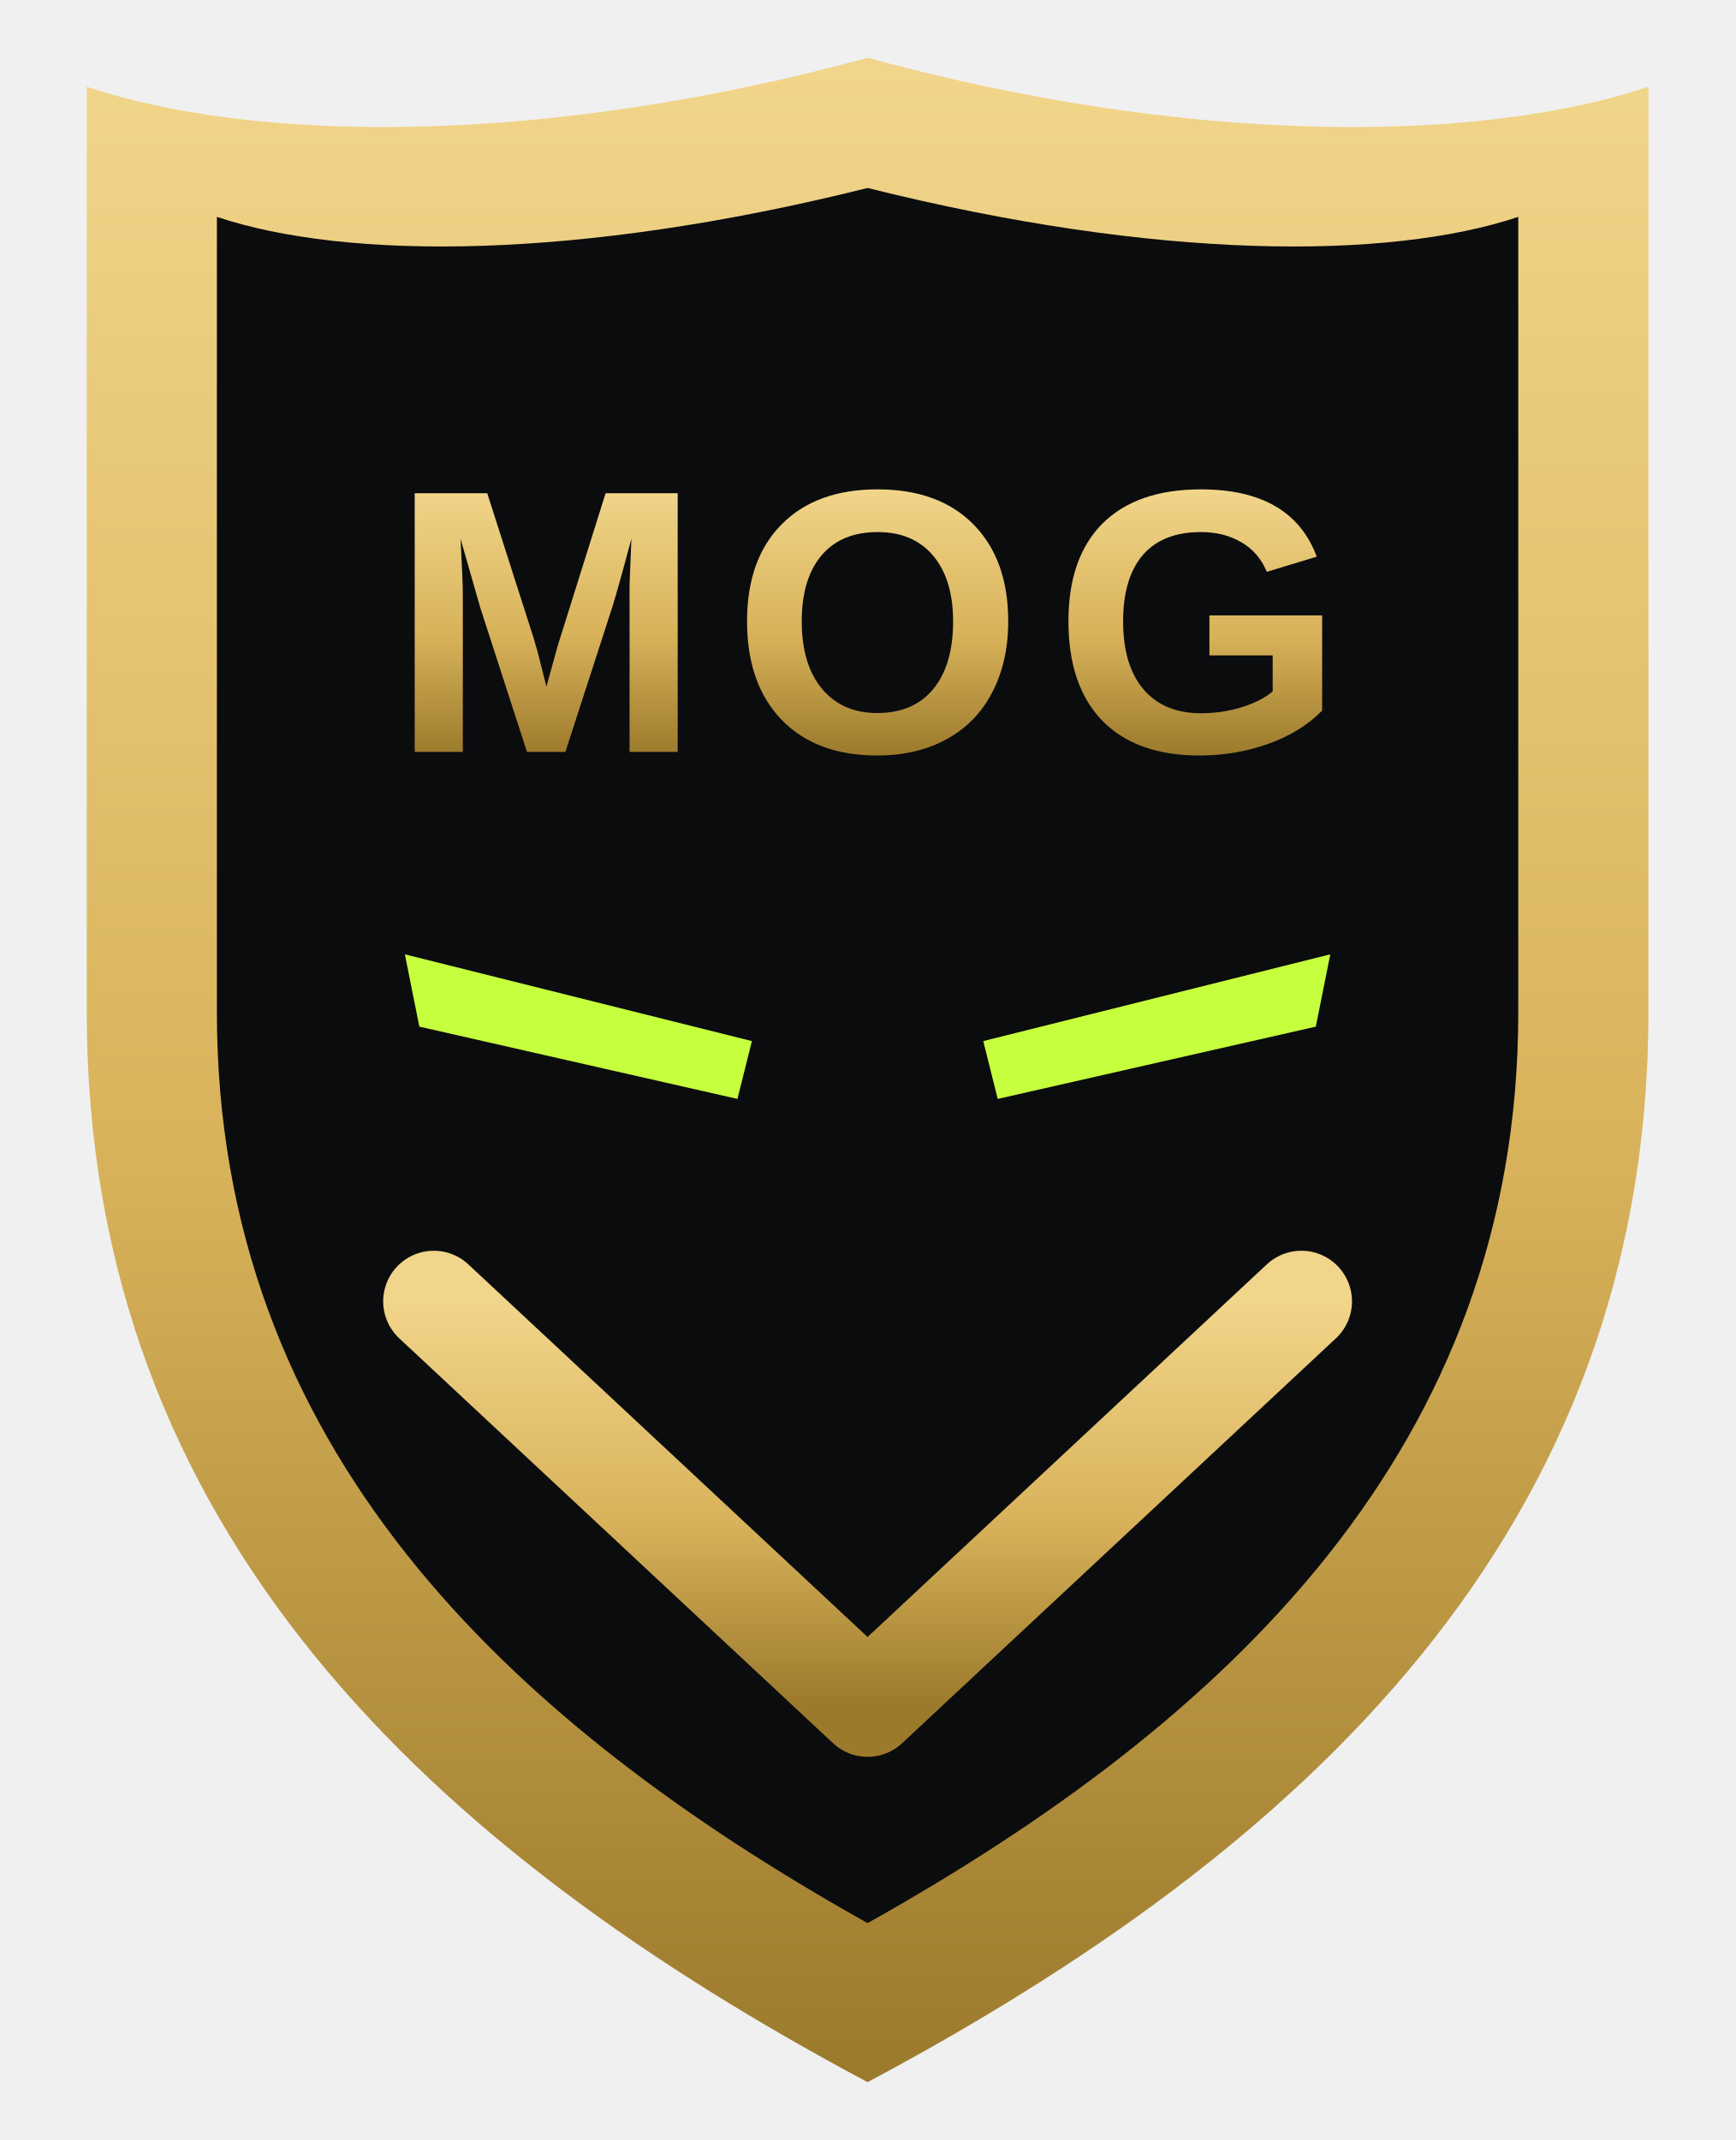
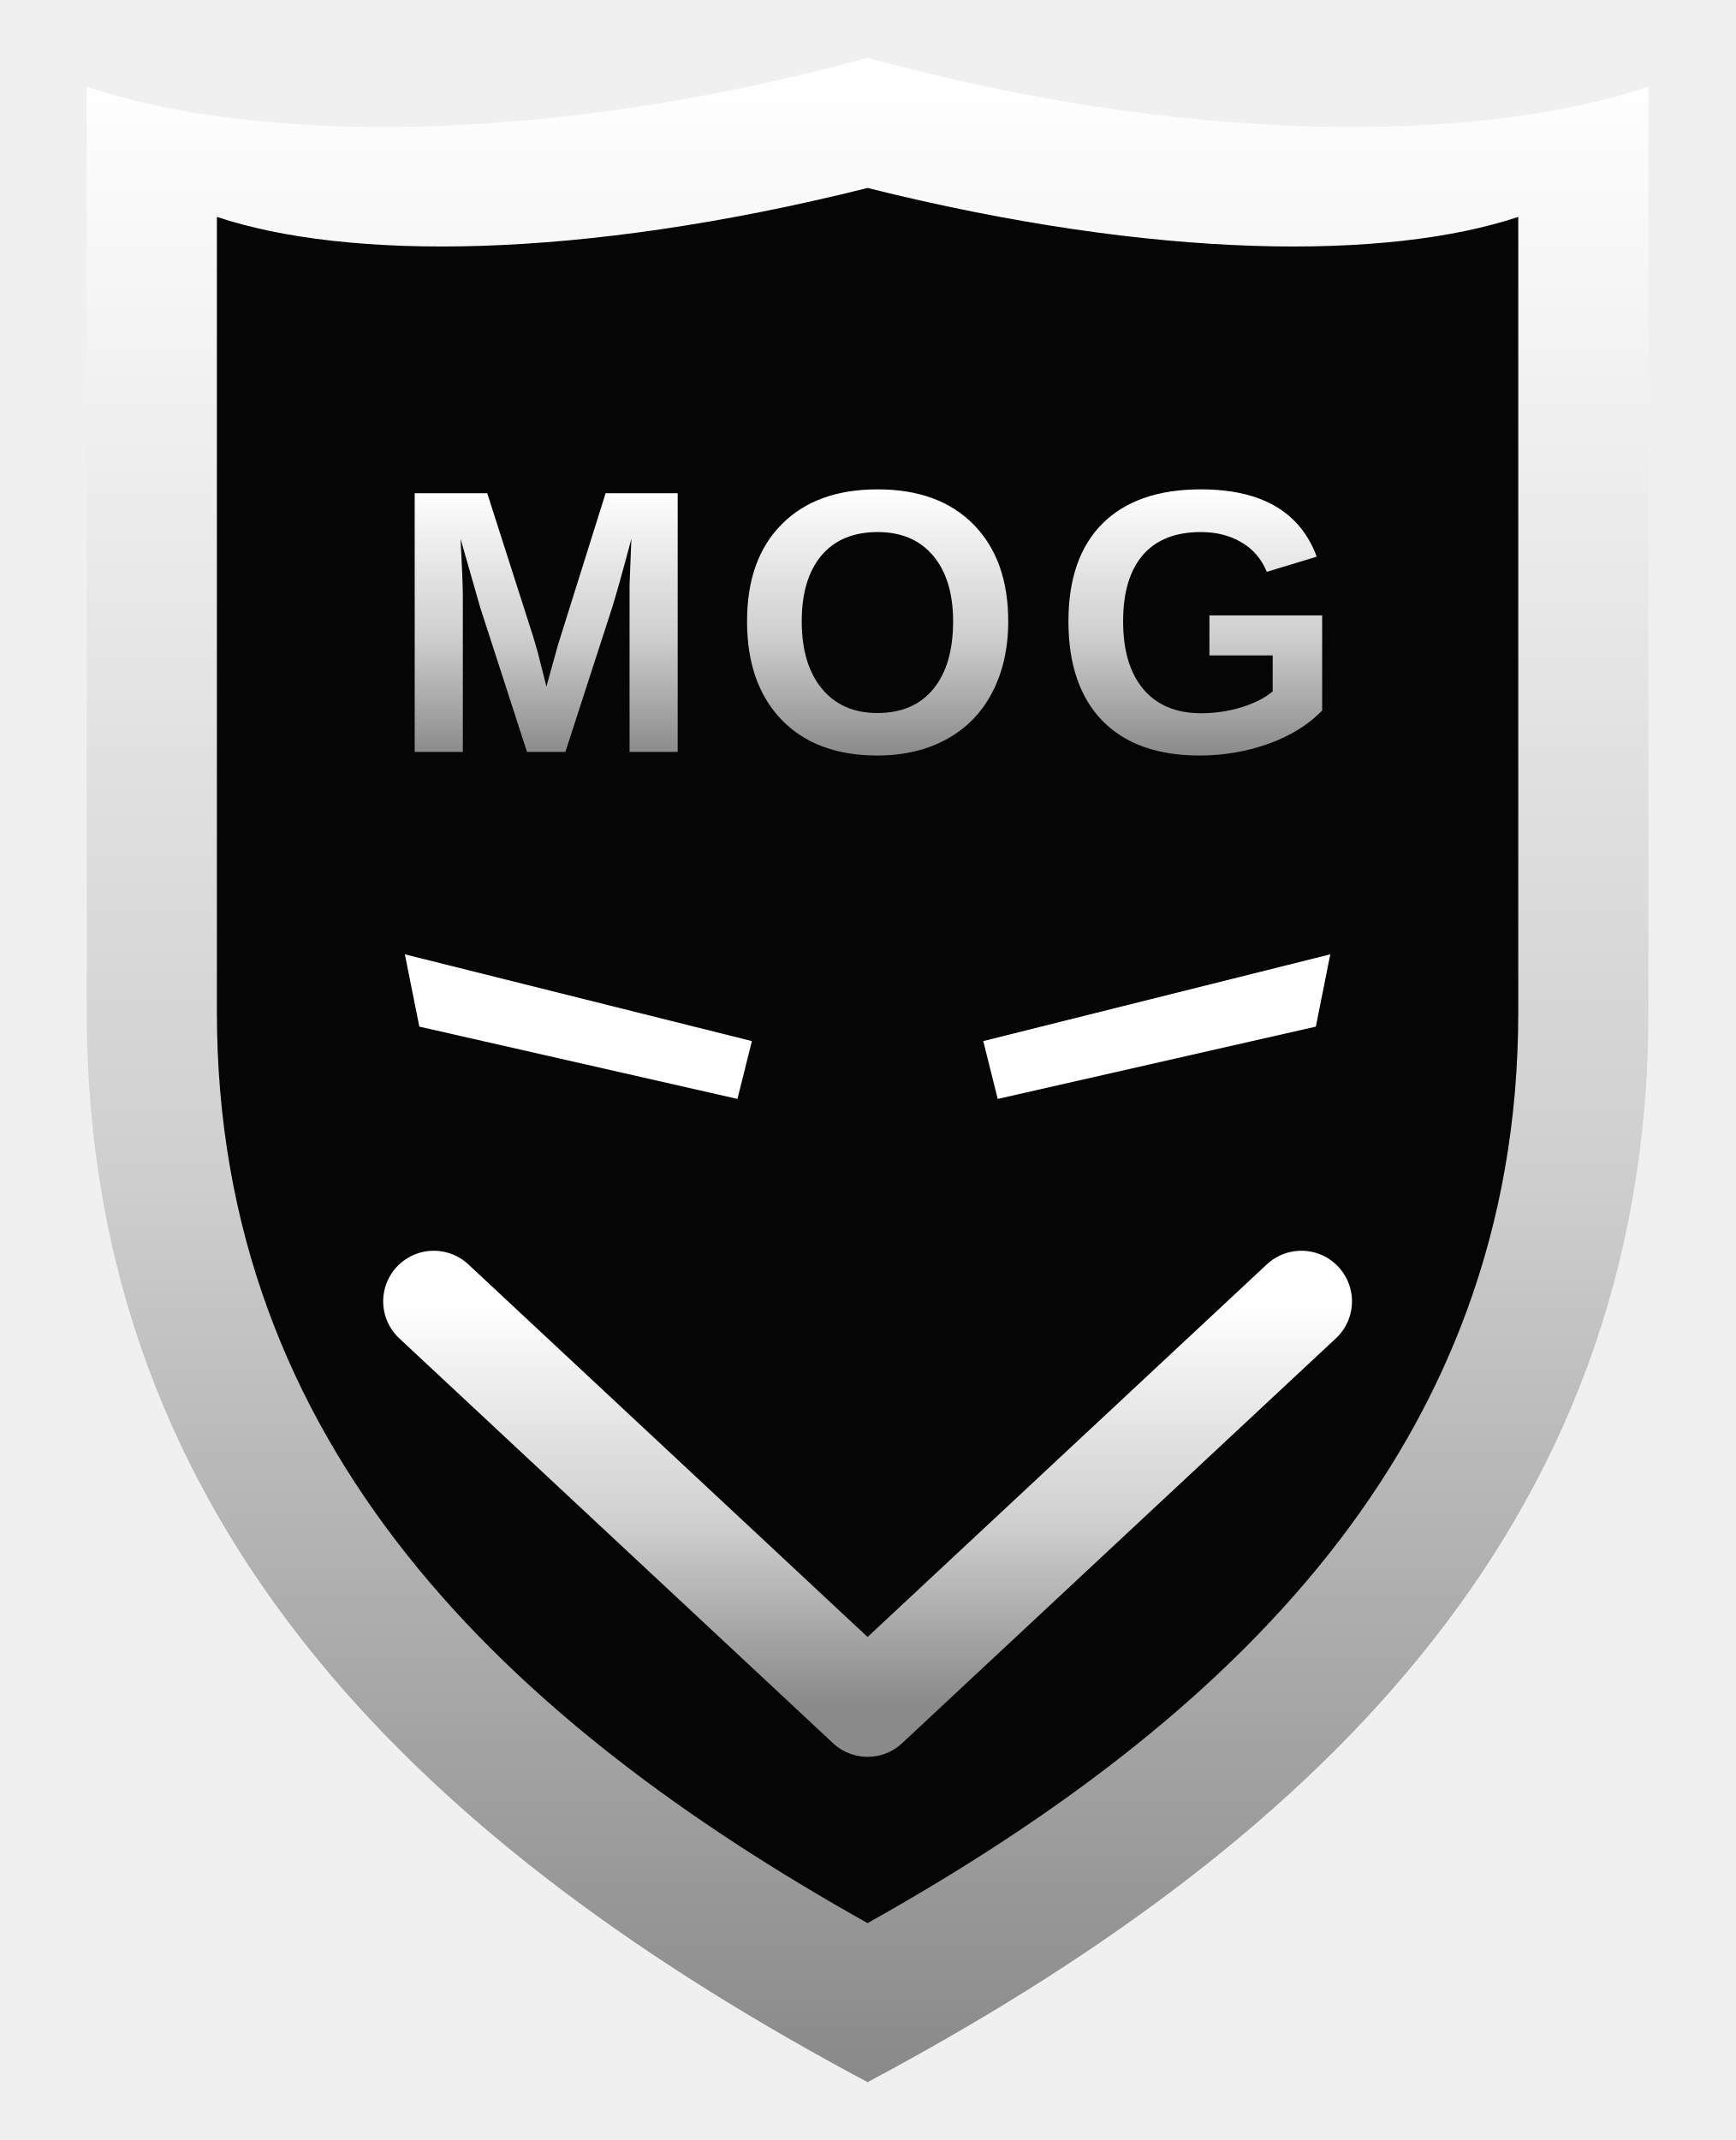
<svg xmlns="http://www.w3.org/2000/svg" viewBox="0 0 120 148" role="img" aria-label="MOG crest">
  <defs>
    <linearGradient id="g" x1="0" y1="0" x2="0" y2="1">
-       <stop offset="0" stop-color="#f1d58a" />
-       <stop offset="0.55" stop-color="#d8b25a" />
-       <stop offset="1" stop-color="#9c7a2c" />
+       <stop offset="0" stop-color="#ffffff" />
+       <stop offset="0.55" stop-color="#cfcfcf" />
+       <stop offset="1" stop-color="#8a8a8a" />
    </linearGradient>
  </defs>
  <path d="M60 4 C82 10 102 10 114 6 L114 70 C114 106 90 128 60 144 C30 128 6 106 6 70 L6 6 C18 10 38 10 60 4 Z" fill="url(#g)" />
-   <path d="M60 13 C80 18 96 18 105 15 L105 70 C105 100 85 119 60 133 C35 119 15 100 15 70 L15 15 C24 18 40 18 60 13 Z" fill="#0b0c0e" />
+   <path d="M60 13 C80 18 96 18 105 15 L105 70 C105 100 85 119 60 133 C35 119 15 100 15 70 L15 15 C24 18 40 18 60 13 Z" fill="#050505" />
  <text x="60" y="52" text-anchor="middle" font-family="Arial Black, Arial, Helvetica, sans-serif" font-weight="900" font-size="26" letter-spacing="2" fill="url(#g)">MOG</text>
-   <path d="M28 66 L52 72 L51 76 L29 71 Z M92 66 L68 72 L69 76 L91 71 Z" fill="#c6ff3d" />
+   <path d="M28 66 L52 72 L51 76 L29 71 Z M92 66 L68 72 L69 76 L91 71 Z" fill="#ffffff" />
  <path d="M30 90 L60 118 L90 90" fill="none" stroke="url(#g)" stroke-width="7" stroke-linejoin="round" stroke-linecap="round" />
  <path d="M60 60 L60 128" stroke="url(#g)" stroke-width="1.5" opacity="0.5" />
</svg>
